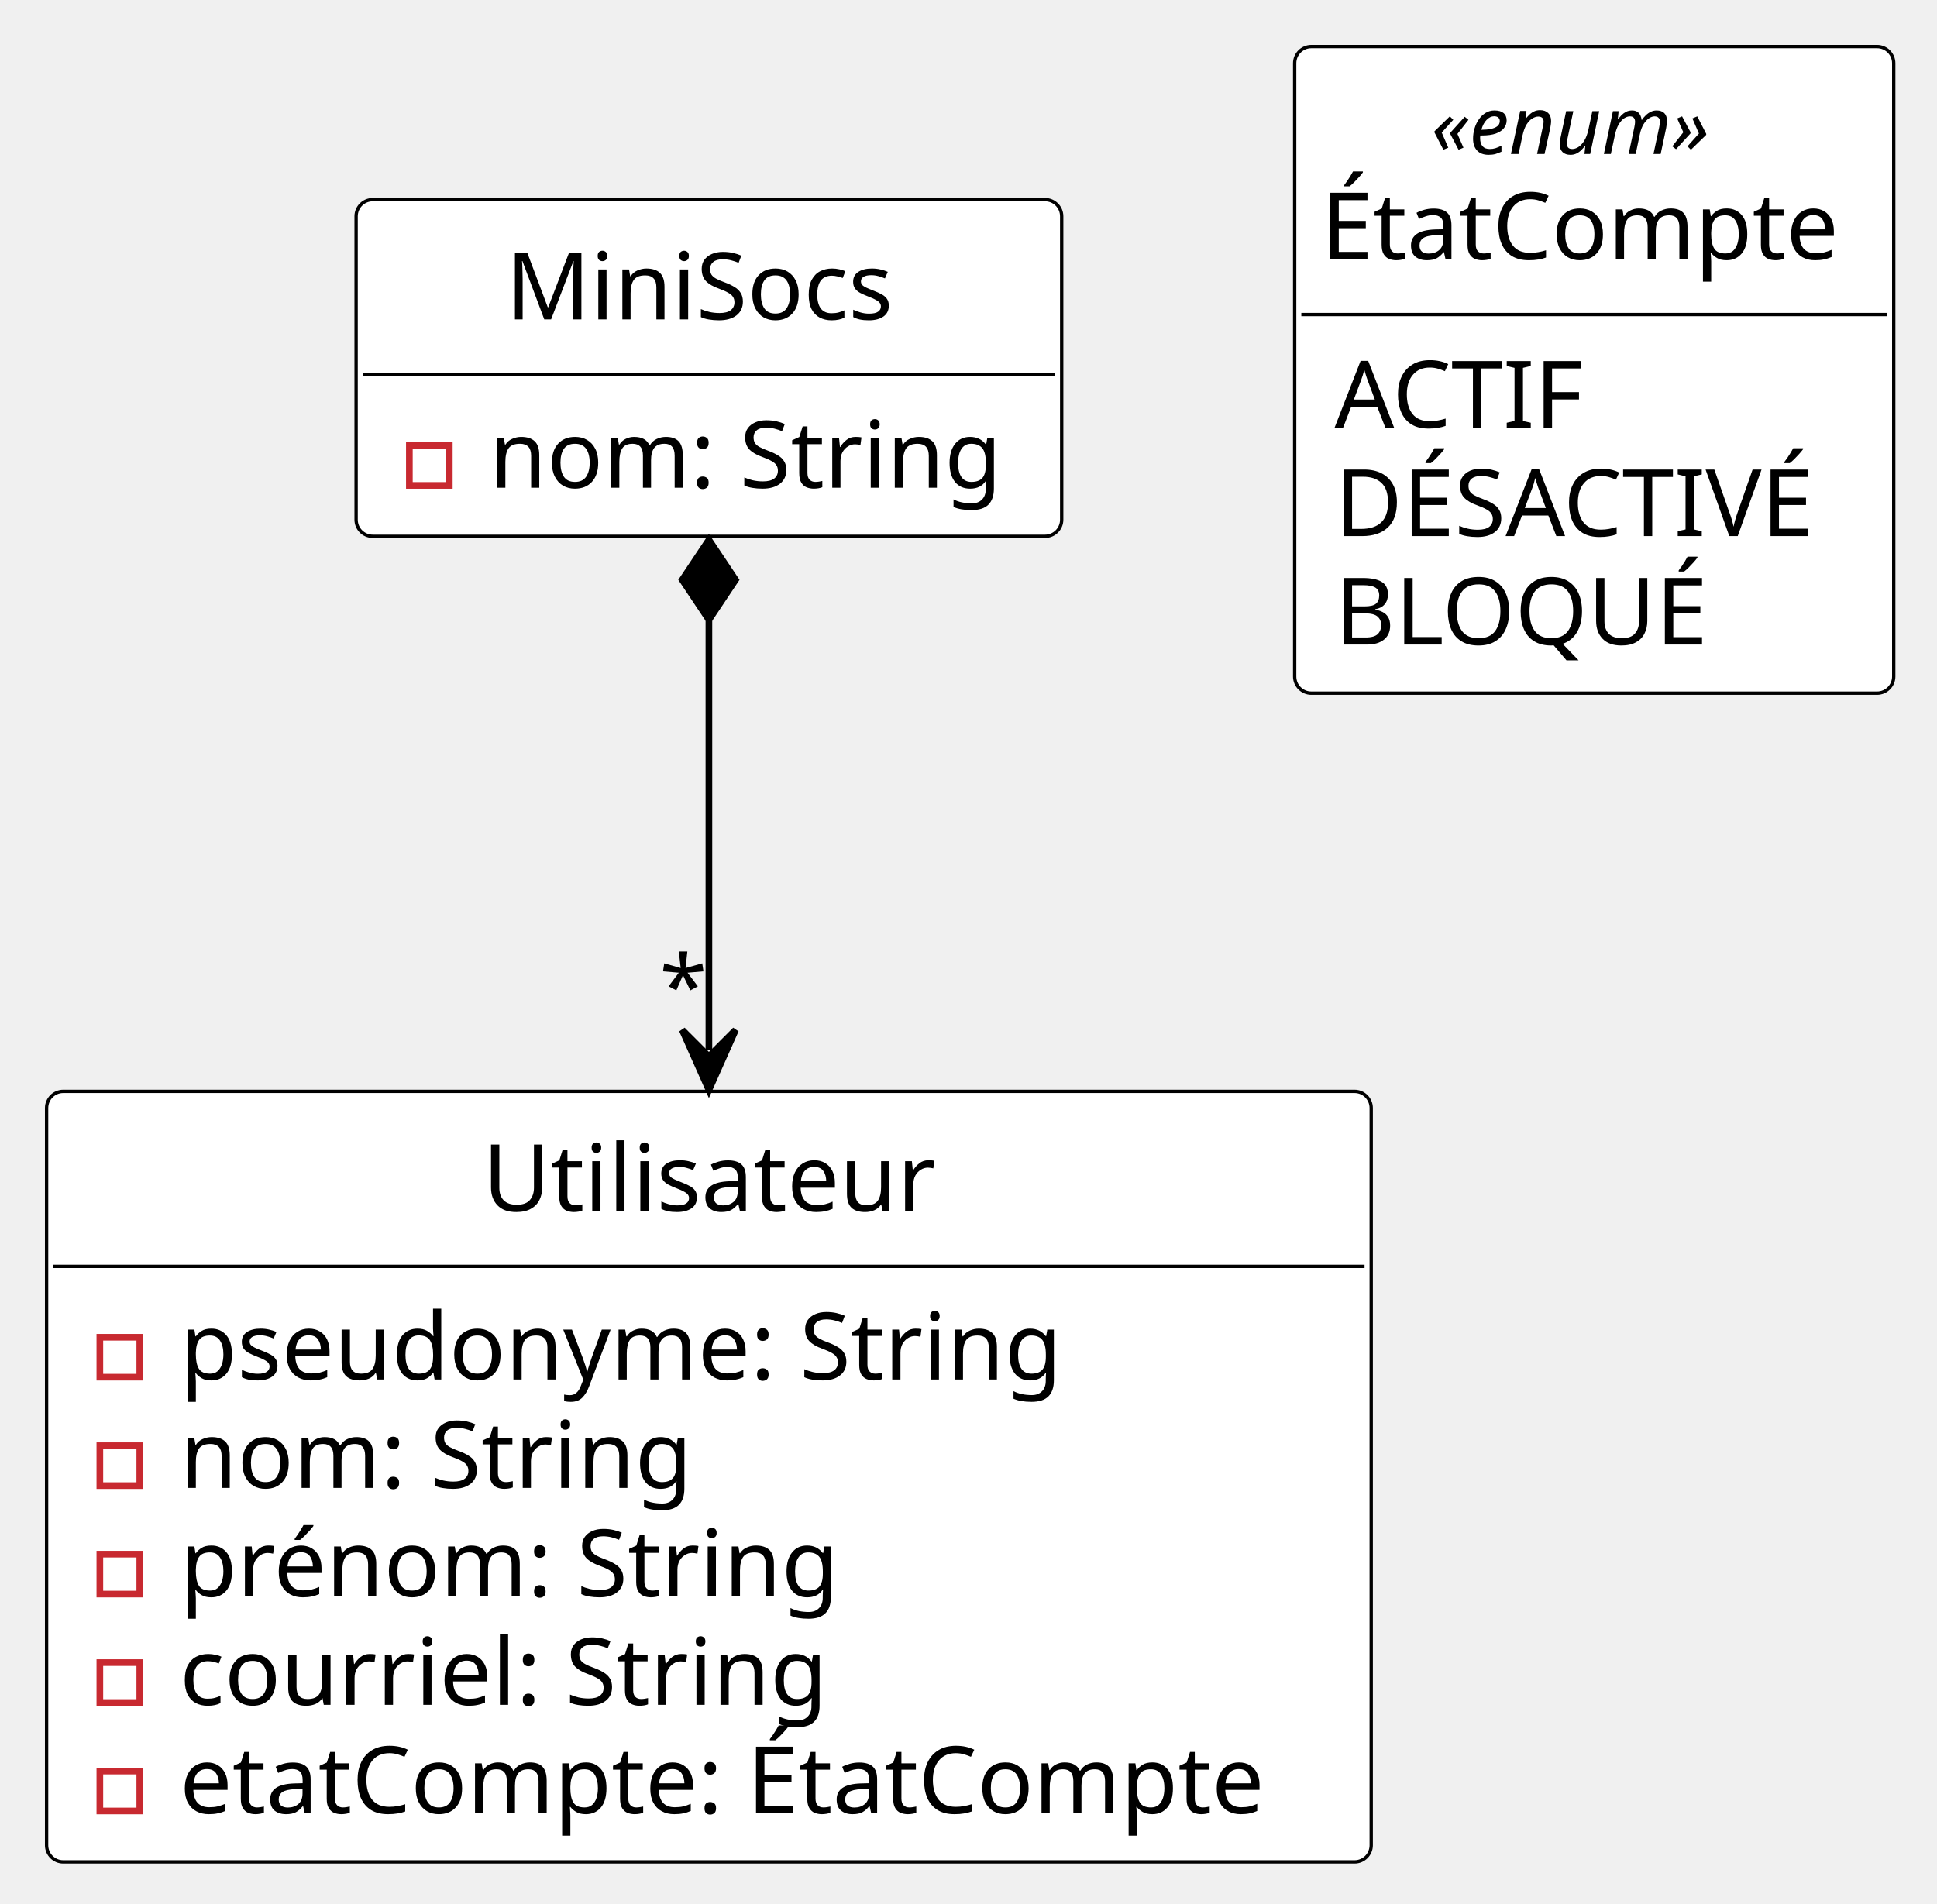
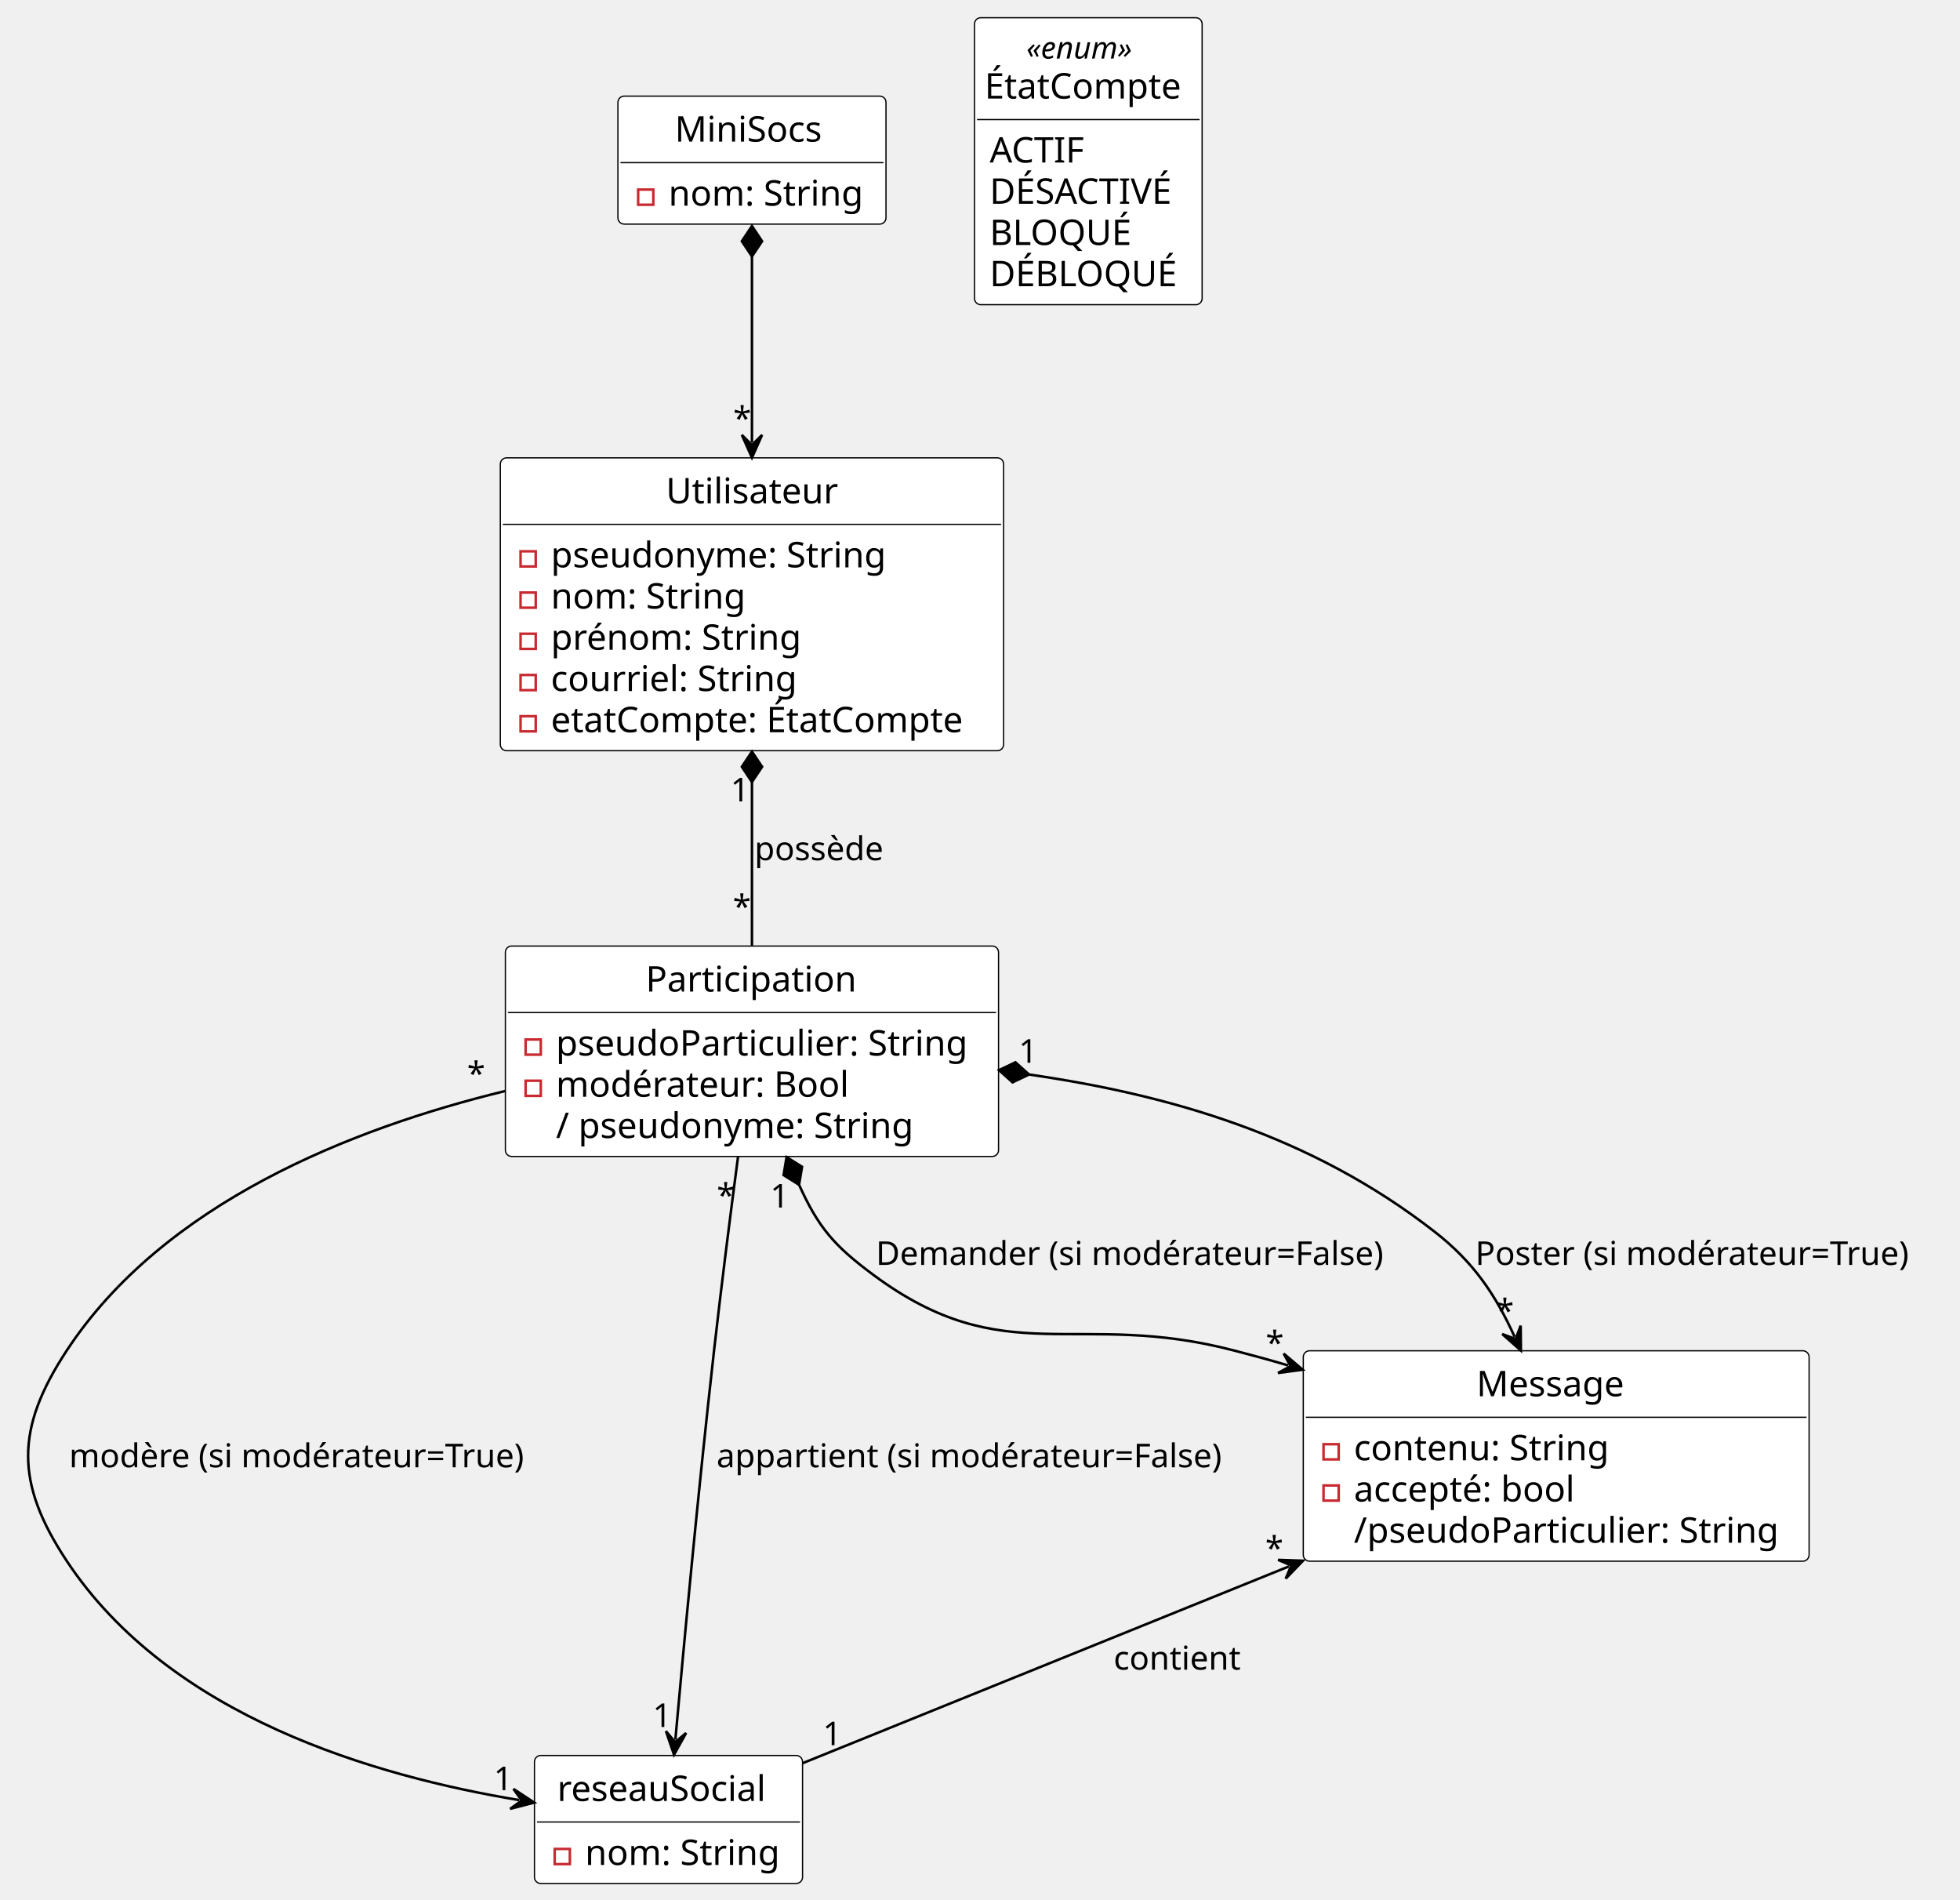
- <svg xmlns="http://www.w3.org/2000/svg" contentStyleType="text/css" height="286px" preserveAspectRatio="none" style="width:291px;height:286px;background:#FFFFFF;" version="1.1" viewBox="0 0 291 286" width="291px" zoomAndPan="magnify">
+ <svg xmlns="http://www.w3.org/2000/svg" contentStyleType="text/css" height="751px" preserveAspectRatio="none" style="width:775px;height:751px;background:#FFFFFF;" version="1.1" viewBox="0 0 775 751" width="775px" zoomAndPan="magnify">
  <defs />
  <g>
    <g id="elem_MiniSocs">
-       <rect codeLine="14" fill="#FFFFFF" height="50.594" id="MiniSocs" rx="2.5" ry="2.5" style="stroke:#000000;stroke-width:0.5;" width="106" x="53.5" y="30" />
-       <text fill="#000000" font-family="sans-serif" font-size="14" lengthAdjust="spacing" textLength="61" x="76" y="47.995">MiniSocs</text>
-       <line style="stroke:#000000;stroke-width:0.5;" x1="54.5" x2="158.5" y1="56.297" y2="56.297" />
-       <rect fill="none" height="6" style="stroke:#C82930;stroke-width:1.0;" width="6" x="61.5" y="66.945" />
-       <text fill="#000000" font-family="sans-serif" font-size="14" lengthAdjust="spacing" textLength="80" x="73.5" y="73.292">nom: String</text>
+       <rect codeLine="14" fill="#FFFFFF" height="50.594" id="MiniSocs" rx="2.5" ry="2.5" style="stroke:#000000;stroke-width:0.5;" width="106" x="244.33" y="38" />
+       <text fill="#000000" font-family="sans-serif" font-size="14" lengthAdjust="spacing" textLength="61" x="266.83" y="55.995">MiniSocs</text>
+       <line style="stroke:#000000;stroke-width:0.5;" x1="245.33" x2="349.33" y1="64.297" y2="64.297" />
+       <rect fill="none" height="6" style="stroke:#C82930;stroke-width:1.0;" width="6" x="252.33" y="74.945" />
+       <text fill="#000000" font-family="sans-serif" font-size="14" lengthAdjust="spacing" textLength="80" x="264.33" y="81.292">nom: String</text>
    </g>
    <g id="elem_Utilisateur">
-       <rect codeLine="17" fill="#FFFFFF" height="115.781" id="Utilisateur" rx="2.5" ry="2.5" style="stroke:#000000;stroke-width:0.5;" width="199" x="7" y="164" />
-       <text fill="#000000" font-family="sans-serif" font-size="14" lengthAdjust="spacing" textLength="68" x="72.5" y="181.995">Utilisateur</text>
-       <line style="stroke:#000000;stroke-width:0.5;" x1="8" x2="205" y1="190.297" y2="190.297" />
-       <rect fill="none" height="6" style="stroke:#C82930;stroke-width:1.0;" width="6" x="15" y="200.945" />
-       <text fill="#000000" font-family="sans-serif" font-size="14" lengthAdjust="spacing" textLength="140" x="27" y="207.292">pseudonyme: String</text>
-       <rect fill="none" height="6" style="stroke:#C82930;stroke-width:1.0;" width="6" x="15" y="217.242" />
-       <text fill="#000000" font-family="sans-serif" font-size="14" lengthAdjust="spacing" textLength="80" x="27" y="223.589">nom: String</text>
-       <rect fill="none" height="6" style="stroke:#C82930;stroke-width:1.0;" width="6" x="15" y="233.539" />
-       <text fill="#000000" font-family="sans-serif" font-size="14" lengthAdjust="spacing" textLength="103" x="27" y="239.886">prénom: String</text>
-       <rect fill="none" height="6" style="stroke:#C82930;stroke-width:1.0;" width="6" x="15" y="249.836" />
-       <text fill="#000000" font-family="sans-serif" font-size="14" lengthAdjust="spacing" textLength="100" x="27" y="256.183">courriel: String</text>
-       <rect fill="none" height="6" style="stroke:#C82930;stroke-width:1.0;" width="6" x="15" y="266.133" />
-       <text fill="#000000" font-family="sans-serif" font-size="14" lengthAdjust="spacing" textLength="173" x="27" y="272.479">etatCompte: ÉtatCompte</text>
+       <rect codeLine="18" fill="#FFFFFF" height="115.781" id="Utilisateur" rx="2.5" ry="2.5" style="stroke:#000000;stroke-width:0.5;" width="199" x="197.83" y="181" />
+       <text fill="#000000" font-family="sans-serif" font-size="14" lengthAdjust="spacing" textLength="68" x="263.33" y="198.995">Utilisateur</text>
+       <line style="stroke:#000000;stroke-width:0.5;" x1="198.83" x2="395.83" y1="207.297" y2="207.297" />
+       <rect fill="none" height="6" style="stroke:#C82930;stroke-width:1.0;" width="6" x="205.83" y="217.945" />
+       <text fill="#000000" font-family="sans-serif" font-size="14" lengthAdjust="spacing" textLength="140" x="217.83" y="224.292">pseudonyme: String</text>
+       <rect fill="none" height="6" style="stroke:#C82930;stroke-width:1.0;" width="6" x="205.83" y="234.242" />
+       <text fill="#000000" font-family="sans-serif" font-size="14" lengthAdjust="spacing" textLength="80" x="217.83" y="240.589">nom: String</text>
+       <rect fill="none" height="6" style="stroke:#C82930;stroke-width:1.0;" width="6" x="205.83" y="250.539" />
+       <text fill="#000000" font-family="sans-serif" font-size="14" lengthAdjust="spacing" textLength="103" x="217.83" y="256.886">prénom: String</text>
+       <rect fill="none" height="6" style="stroke:#C82930;stroke-width:1.0;" width="6" x="205.83" y="266.836" />
+       <text fill="#000000" font-family="sans-serif" font-size="14" lengthAdjust="spacing" textLength="100" x="217.83" y="273.183">courriel: String</text>
+       <rect fill="none" height="6" style="stroke:#C82930;stroke-width:1.0;" width="6" x="205.83" y="283.133" />
+       <text fill="#000000" font-family="sans-serif" font-size="14" lengthAdjust="spacing" textLength="173" x="217.83" y="289.479">etatCompte: ÉtatCompte</text>
    </g>
    <g id="elem_ÉtatCompte">
-       <rect codeLine="24" fill="#FFFFFF" height="97.156" id="ÉtatCompte" rx="2.5" ry="2.5" style="stroke:#000000;stroke-width:0.5;" width="90" x="194.5" y="7" />
-       <text fill="#000000" font-family="sans-serif" font-size="12" font-style="italic" lengthAdjust="spacing" textLength="49" x="215" y="23.139">«enum»</text>
-       <text fill="#000000" font-family="sans-serif" font-size="14" lengthAdjust="spacing" textLength="82" x="198.5" y="38.964">ÉtatCompte</text>
-       <line style="stroke:#000000;stroke-width:0.5;" x1="195.5" x2="283.5" y1="47.266" y2="47.266" />
-       <text fill="#000000" font-family="sans-serif" font-size="14" lengthAdjust="spacing" textLength="39" x="200.5" y="64.261">ACTIF</text>
-       <text fill="#000000" font-family="sans-serif" font-size="14" lengthAdjust="spacing" textLength="78" x="200.5" y="80.558">DÉSACTIVÉ</text>
-       <text fill="#000000" font-family="sans-serif" font-size="14" lengthAdjust="spacing" textLength="58" x="200.5" y="96.855">BLOQUÉ</text>
+       <rect codeLine="25" fill="#FFFFFF" height="113.453" id="ÉtatCompte" rx="2.5" ry="2.5" style="stroke:#000000;stroke-width:0.5;" width="90" x="385.33" y="7" />
+       <text fill="#000000" font-family="sans-serif" font-size="12" font-style="italic" lengthAdjust="spacing" textLength="49" x="405.83" y="23.139">«enum»</text>
+       <text fill="#000000" font-family="sans-serif" font-size="14" lengthAdjust="spacing" textLength="82" x="389.33" y="38.964">ÉtatCompte</text>
+       <line style="stroke:#000000;stroke-width:0.5;" x1="386.33" x2="474.33" y1="47.266" y2="47.266" />
+       <text fill="#000000" font-family="sans-serif" font-size="14" lengthAdjust="spacing" textLength="39" x="391.33" y="64.261">ACTIF</text>
+       <text fill="#000000" font-family="sans-serif" font-size="14" lengthAdjust="spacing" textLength="78" x="391.33" y="80.558">DÉSACTIVÉ</text>
+       <text fill="#000000" font-family="sans-serif" font-size="14" lengthAdjust="spacing" textLength="58" x="391.33" y="96.855">BLOQUÉ</text>
+       <text fill="#000000" font-family="sans-serif" font-size="14" lengthAdjust="spacing" textLength="78" x="391.33" y="113.151">DÉBLOQUÉ</text>
+     </g>
+     <g id="elem_Participation">
+       <rect codeLine="32" fill="#FFFFFF" height="83.188" id="Participation" rx="2.5" ry="2.5" style="stroke:#000000;stroke-width:0.5;" width="195" x="199.83" y="374" />
+       <text fill="#000000" font-family="sans-serif" font-size="14" lengthAdjust="spacing" textLength="84" x="255.33" y="391.995">Participation</text>
+       <line style="stroke:#000000;stroke-width:0.5;" x1="200.83" x2="393.83" y1="400.297" y2="400.297" />
+       <rect fill="none" height="6" style="stroke:#C82930;stroke-width:1.0;" width="6" x="207.83" y="410.945" />
+       <text fill="#000000" font-family="sans-serif" font-size="14" lengthAdjust="spacing" textLength="169" x="219.83" y="417.292">pseudoParticulier: String</text>
+       <rect fill="none" height="6" style="stroke:#C82930;stroke-width:1.0;" width="6" x="207.83" y="427.242" />
+       <text fill="#000000" font-family="sans-serif" font-size="14" lengthAdjust="spacing" textLength="121" x="219.83" y="433.589">modérateur: Bool</text>
+       <text fill="#000000" font-family="sans-serif" font-size="14" lengthAdjust="spacing" textLength="149" x="219.83" y="449.886">/ pseudonyme: String</text>
+     </g>
+     <g id="elem_reseauSocial">
+       <rect codeLine="38" fill="#FFFFFF" height="50.594" id="reseauSocial" rx="2.5" ry="2.5" style="stroke:#000000;stroke-width:0.5;" width="106" x="211.33" y="694" />
+       <text fill="#000000" font-family="sans-serif" font-size="14" lengthAdjust="spacing" textLength="88" x="220.33" y="711.995">reseauSocial</text>
+       <line style="stroke:#000000;stroke-width:0.5;" x1="212.33" x2="316.33" y1="720.297" y2="720.297" />
+       <rect fill="none" height="6" style="stroke:#C82930;stroke-width:1.0;" width="6" x="219.33" y="730.945" />
+       <text fill="#000000" font-family="sans-serif" font-size="14" lengthAdjust="spacing" textLength="80" x="231.33" y="737.292">nom: String</text>
+     </g>
+     <g id="elem_Message">
+       <rect codeLine="42" fill="#FFFFFF" height="83.188" id="Message" rx="2.5" ry="2.5" style="stroke:#000000;stroke-width:0.5;" width="200" x="515.33" y="534" />
+       <text fill="#000000" font-family="sans-serif" font-size="14" lengthAdjust="spacing" textLength="63" x="583.83" y="551.995">Message</text>
+       <line style="stroke:#000000;stroke-width:0.5;" x1="516.33" x2="714.33" y1="560.297" y2="560.297" />
+       <rect fill="none" height="6" style="stroke:#C82930;stroke-width:1.0;" width="6" x="523.33" y="570.945" />
+       <text fill="#000000" font-family="sans-serif" font-size="14" lengthAdjust="spacing" textLength="107" x="535.33" y="577.292">contenu: String</text>
+       <rect fill="none" height="6" style="stroke:#C82930;stroke-width:1.0;" width="6" x="523.33" y="587.242" />
+       <text fill="#000000" font-family="sans-serif" font-size="14" lengthAdjust="spacing" textLength="95" x="535.33" y="593.589">accepté: bool</text>
+       <text fill="#000000" font-family="sans-serif" font-size="14" lengthAdjust="spacing" textLength="174" x="535.33" y="609.886">/pseudoParticulier: String</text>
    </g>
    <g id="link_MiniSocs_Utilisateur">
-       <path codeLine="31" d="M106.5,93.13 C106.5,114.91 106.5,129.52 106.5,157.78 " fill="none" id="MiniSocs-Utilisateur" style="stroke:#000000;stroke-width:1.0;" />
-       <polygon fill="#000000" points="106.5,81.13,102.5,87.13,106.5,93.13,110.5,87.13,106.5,81.13" style="stroke:#000000;stroke-width:1.0;" />
-       <polygon fill="#000000" points="106.5,163.78,110.5,154.78,106.5,158.78,102.5,154.78,106.5,163.78" style="stroke:#000000;stroke-width:1.0;" />
-       <text fill="#000000" font-family="sans-serif" font-size="13" lengthAdjust="spacing" textLength="7" x="99.073" y="152.859">*</text>
+       <path codeLine="49" d="M297.33,101.36 C297.33,125.16 297.33,143.93 297.33,174.94 " fill="none" id="MiniSocs-Utilisateur" style="stroke:#000000;stroke-width:1.0;" />
+       <polygon fill="#000000" points="297.33,89.36,293.33,95.36,297.33,101.36,301.33,95.36,297.33,89.36" style="stroke:#000000;stroke-width:1.0;" />
+       <polygon fill="#000000" points="297.33,180.94,301.33,171.94,297.33,175.94,293.33,171.94,297.33,180.94" style="stroke:#000000;stroke-width:1.0;" />
+       <text fill="#000000" font-family="sans-serif" font-size="13" lengthAdjust="spacing" textLength="7" x="289.903" y="170.038">*</text>
+     </g>
+     <g id="link_Utilisateur_Participation">
+       <path codeLine="50" d="M297.33,309.14 C297.33,334.19 297.33,351.01 297.33,373.82 " fill="none" id="Utilisateur-backto-Participation" style="stroke:#000000;stroke-width:1.0;" />
+       <polygon fill="#000000" points="297.33,297.14,293.33,303.14,297.33,309.14,301.33,303.14,297.33,297.14" style="stroke:#000000;stroke-width:1.0;" />
+       <text fill="#000000" font-family="sans-serif" font-size="13" lengthAdjust="spacing" textLength="54" x="298.33" y="340.067">possède</text>
+       <text fill="#000000" font-family="sans-serif" font-size="13" lengthAdjust="spacing" textLength="8" x="288.868" y="316.817">1</text>
+       <text fill="#000000" font-family="sans-serif" font-size="13" lengthAdjust="spacing" textLength="7" x="289.772" y="363.045">*</text>
+     </g>
+     <g id="link_Participation_reseauSocial">
+       <path codeLine="51" d="M199.74,431.32 C138.69,446.18 64.6,475.7 26.33,534 C6.09,564.84 6,586.22 26.33,617 C67.25,678.93 148.591,702.216 205.321,711.646 " fill="none" id="Participation-to-reseauSocial" style="stroke:#000000;stroke-width:1.0;" />
+       <polygon fill="#000000" points="211.24,712.63,203.018,707.208,206.308,711.81,201.706,715.1,211.24,712.63" style="stroke:#000000;stroke-width:1.0;" />
+       <text fill="#000000" font-family="sans-serif" font-size="13" lengthAdjust="spacing" textLength="193" x="27.33" y="580.067">modère (si modérateur=True)</text>
+       <text fill="#000000" font-family="sans-serif" font-size="13" lengthAdjust="spacing" textLength="7" x="184.684" y="429.048">*</text>
+       <text fill="#000000" font-family="sans-serif" font-size="13" lengthAdjust="spacing" textLength="8" x="195.212" y="707.714">1</text>
+     </g>
+     <g id="link_Participation_reseauSocial">
+       <path codeLine="52" d="M291.83,457.25 C288.85,479.84 285.21,508.46 282.33,534 C275.9,591.09 270.226,652.284 267.046,687.734 " fill="none" id="Participation-to-reseauSocial-1" style="stroke:#000000;stroke-width:1.0;" />
+       <polygon fill="#000000" points="266.51,693.71,271.298,685.103,266.957,688.73,263.33,684.389,266.51,693.71" style="stroke:#000000;stroke-width:1.0;" />
+       <text fill="#000000" font-family="sans-serif" font-size="13" lengthAdjust="spacing" textLength="214" x="283.33" y="580.067">appartient (si modérateur=False)</text>
+       <text fill="#000000" font-family="sans-serif" font-size="13" lengthAdjust="spacing" textLength="7" x="283.396" y="477.162">*</text>
+       <text fill="#000000" font-family="sans-serif" font-size="13" lengthAdjust="spacing" textLength="8" x="258.066" y="682.728">1</text>
+     </g>
+     <g id="link_Participation_Message">
+       <path codeLine="53" d="M315.954,468.374 C323.554,485.184 329.74,492.44 345.33,504 C397.5,542.67 425.54,517.45 488.33,534 C497.06,536.3 500.324,537.147 509.334,539.797 " fill="none" id="Participation-Message" style="stroke:#000000;stroke-width:1.0;" />
+       <polygon fill="#000000" points="311.01,457.44,309.837,464.555,315.954,468.374,317.127,461.259,311.01,457.44" style="stroke:#000000;stroke-width:1.0;" />
+       <polygon fill="#000000" points="515.09,541.49,507.584,535.113,510.293,540.079,505.327,542.788,515.09,541.49" style="stroke:#000000;stroke-width:1.0;" />
+       <text fill="#000000" font-family="sans-serif" font-size="13" lengthAdjust="spacing" textLength="216" x="346.33" y="500.067">Demander (si modérateur=False)</text>
+       <text fill="#000000" font-family="sans-serif" font-size="13" lengthAdjust="spacing" textLength="8" x="304.553" y="477.382">1</text>
+       <text fill="#000000" font-family="sans-serif" font-size="13" lengthAdjust="spacing" textLength="7" x="500.472" y="535.506">*</text>
+     </g>
+     <g id="link_Participation_Message">
+       <path codeLine="54" d="M406.885,424.786 C462.275,432.836 518.24,448.72 567.33,487 C582.64,498.93 591.25,511.711 598.89,528.461 " fill="none" id="Participation-Message-1" style="stroke:#000000;stroke-width:1.0;" />
+       <polygon fill="#000000" points="395.01,423.06,400.372,427.881,406.885,424.786,401.523,419.964,395.01,423.06" style="stroke:#000000;stroke-width:1.0;" />
+       <polygon fill="#000000" points="601.38,533.92,601.284,524.072,599.305,529.371,594.006,527.391,601.38,533.92" style="stroke:#000000;stroke-width:1.0;" />
+       <text fill="#000000" font-family="sans-serif" font-size="13" lengthAdjust="spacing" textLength="184" x="583.33" y="500.067">Poster (si modérateur=True)</text>
+       <text fill="#000000" font-family="sans-serif" font-size="13" lengthAdjust="spacing" textLength="8" x="402.795" y="420.129">1</text>
+       <text fill="#000000" font-family="sans-serif" font-size="13" lengthAdjust="spacing" textLength="7" x="591.49" y="522.854">*</text>
+     </g>
+     <g id="link_Message_reseauSocial">
+       <path codeLine="55" d="M509.658,619.25 C445.218,645.32 369.61,675.91 317.34,697.05 " fill="none" id="Message-backto-reseauSocial" style="stroke:#000000;stroke-width:1.0;" />
+       <polygon fill="#000000" points="515.22,617,505.377,616.667,510.585,618.875,508.377,624.083,515.22,617" style="stroke:#000000;stroke-width:1.0;" />
+       <text fill="#000000" font-family="sans-serif" font-size="13" lengthAdjust="spacing" textLength="52" x="440.33" y="660.067">contient</text>
+       <text fill="#000000" font-family="sans-serif" font-size="13" lengthAdjust="spacing" textLength="7" x="500.287" y="616.668">*</text>
+       <text fill="#000000" font-family="sans-serif" font-size="13" lengthAdjust="spacing" textLength="8" x="325.357" y="689.943">1</text>
    </g>
  </g>
</svg>
